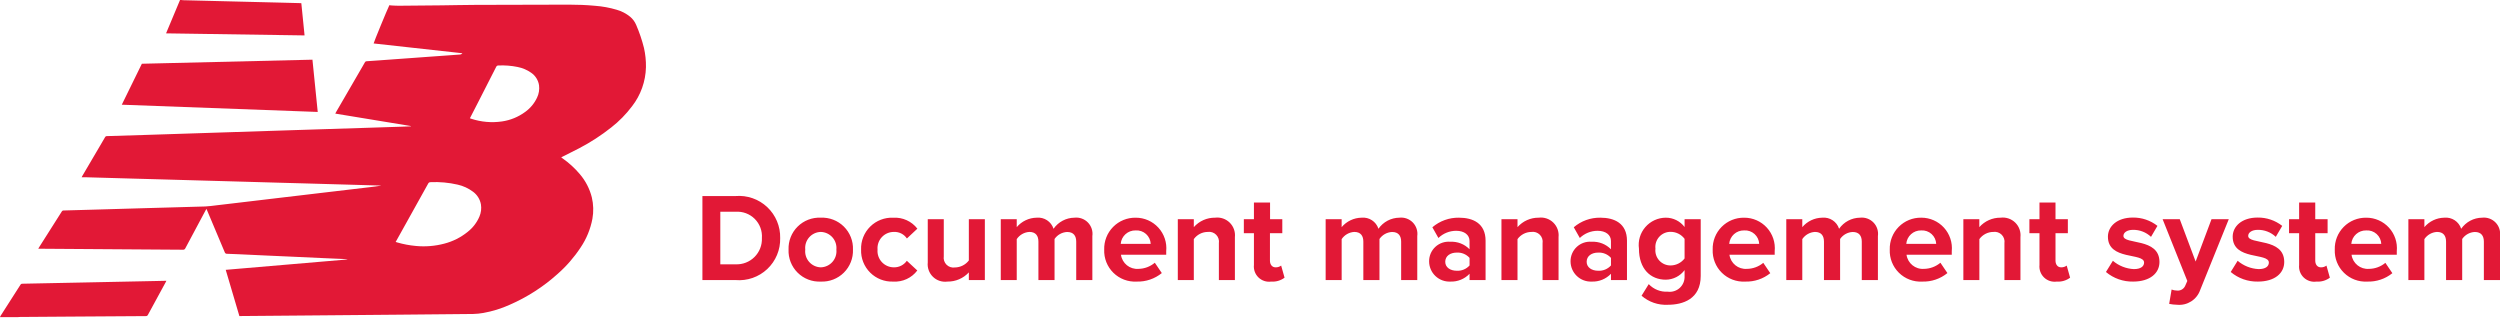
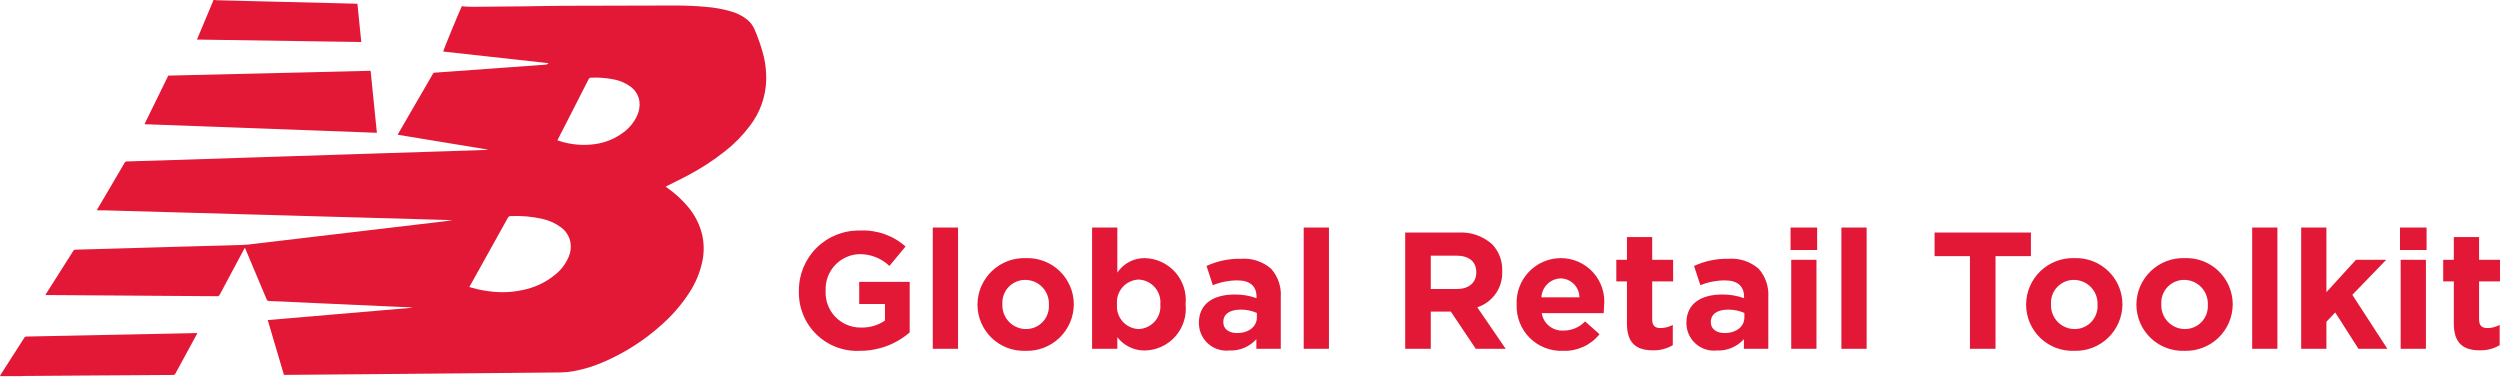
- <svg xmlns="http://www.w3.org/2000/svg" width="178.527" height="22.645" viewBox="0 0 178.527 22.645">
-   <g id="Group_16" data-name="Group 16" transform="translate(-158.434 -1135)">
-     <g id="Group_15" data-name="Group 15" transform="translate(158.434 1135)">
-       <path id="Path_12" data-name="Path 12" d="M2.961,0A2.935,2.935,0,0,0,6.147-3,2.942,2.942,0,0,0,2.961-6H.594V0Zm0-1.125H1.872V-4.878H2.961A1.757,1.757,0,0,1,4.842-3,1.8,1.8,0,0,1,2.961-1.125ZM9.045.108a2.206,2.206,0,0,0,2.3-2.286,2.2,2.2,0,0,0-2.3-2.277,2.2,2.2,0,0,0-2.3,2.277A2.2,2.2,0,0,0,9.045.108Zm0-1.017A1.144,1.144,0,0,1,7.938-2.178a1.141,1.141,0,0,1,1.107-1.26,1.147,1.147,0,0,1,1.116,1.26A1.15,1.15,0,0,1,9.045-.909ZM14.22.108a2,2,0,0,0,1.719-.792l-.747-.693a1.1,1.1,0,0,1-.918.468A1.169,1.169,0,0,1,13.1-2.178a1.162,1.162,0,0,1,1.179-1.26,1.054,1.054,0,0,1,.918.468l.747-.7a2.023,2.023,0,0,0-1.719-.783,2.2,2.2,0,0,0-2.3,2.277A2.207,2.207,0,0,0,14.22.108ZM20.763,0V-4.347H19.62V-1.4a1.28,1.28,0,0,1-.99.5.7.7,0,0,1-.8-.8V-4.347H16.686V-1.26A1.245,1.245,0,0,0,18.09.108a2.035,2.035,0,0,0,1.53-.657V0ZM28.44,0V-3.141a1.16,1.16,0,0,0-1.278-1.314,1.845,1.845,0,0,0-1.494.792,1.15,1.15,0,0,0-1.206-.792,1.9,1.9,0,0,0-1.422.675v-.567H21.9V0H23.04V-2.925a1.167,1.167,0,0,1,.9-.513c.468,0,.648.288.648.693V0H25.74V-2.934a1.154,1.154,0,0,1,.9-.5c.468,0,.648.288.648.693V0Zm3.168.108A2.71,2.71,0,0,0,33.4-.5l-.5-.738A1.852,1.852,0,0,1,31.734-.8a1.171,1.171,0,0,1-1.251-1.008h3.231v-.252a2.18,2.18,0,0,0-2.178-2.394,2.212,2.212,0,0,0-2.25,2.277A2.2,2.2,0,0,0,31.608.108Zm1-2.691H30.465a1.045,1.045,0,0,1,1.071-.963A1.007,1.007,0,0,1,32.607-2.583ZM38.619,0V-3.069a1.264,1.264,0,0,0-1.413-1.386,1.99,1.99,0,0,0-1.521.675v-.567H34.542V0h1.143V-2.925a1.238,1.238,0,0,1,.99-.513.705.705,0,0,1,.8.81V0Zm2.592.108a1.411,1.411,0,0,0,.954-.279l-.243-.864a.624.624,0,0,1-.4.126c-.252,0-.4-.207-.4-.477V-3.348h.882v-1H41.13V-5.535H39.978v1.188h-.72v1h.72V-1.08A1.086,1.086,0,0,0,41.211.108ZM51.642,0V-3.141a1.16,1.16,0,0,0-1.278-1.314,1.845,1.845,0,0,0-1.494.792,1.15,1.15,0,0,0-1.206-.792,1.9,1.9,0,0,0-1.422.675v-.567H45.1V0h1.143V-2.925a1.167,1.167,0,0,1,.9-.513c.468,0,.648.288.648.693V0h1.152V-2.934a1.154,1.154,0,0,1,.9-.5c.468,0,.648.288.648.693V0ZM56.52,0V-2.808c0-1.251-.909-1.647-1.9-1.647a2.852,2.852,0,0,0-1.9.684l.432.765a1.829,1.829,0,0,1,1.269-.513c.576,0,.954.288.954.729V-2.2A1.788,1.788,0,0,0,54-2.736a1.391,1.391,0,0,0-1.512,1.4A1.448,1.448,0,0,0,54,.108,1.8,1.8,0,0,0,55.377-.45V0ZM54.459-.666c-.45,0-.819-.234-.819-.639,0-.423.369-.657.819-.657a1.143,1.143,0,0,1,.918.378v.54A1.143,1.143,0,0,1,54.459-.666ZM61.731,0V-3.069a1.264,1.264,0,0,0-1.413-1.386A1.99,1.99,0,0,0,58.8-3.78v-.567H57.654V0H58.8V-2.925a1.238,1.238,0,0,1,.99-.513.705.705,0,0,1,.8.81V0Zm4.887,0V-2.808c0-1.251-.909-1.647-1.9-1.647a2.852,2.852,0,0,0-1.9.684l.432.765a1.829,1.829,0,0,1,1.269-.513c.576,0,.954.288.954.729V-2.2A1.788,1.788,0,0,0,64.1-2.736a1.391,1.391,0,0,0-1.512,1.4A1.448,1.448,0,0,0,64.1.108,1.8,1.8,0,0,0,65.475-.45V0ZM64.557-.666c-.45,0-.819-.234-.819-.639,0-.423.369-.657.819-.657a1.143,1.143,0,0,1,.918.378v.54A1.143,1.143,0,0,1,64.557-.666Zm4.977,2.43c1.071,0,2.349-.4,2.349-2.061v-4.05H70.731v.558a1.674,1.674,0,0,0-1.341-.666,1.945,1.945,0,0,0-1.917,2.214c0,1.449.828,2.214,1.917,2.214a1.693,1.693,0,0,0,1.341-.684V-.27a1.063,1.063,0,0,1-1.2,1.1,1.728,1.728,0,0,1-1.359-.54l-.513.828A2.634,2.634,0,0,0,69.534,1.764Zm.216-2.808a1.078,1.078,0,0,1-1.1-1.2,1.078,1.078,0,0,1,1.1-1.2,1.239,1.239,0,0,1,.981.5v1.4A1.266,1.266,0,0,1,69.75-1.044ZM75.06.108a2.71,2.71,0,0,0,1.791-.6l-.5-.738A1.852,1.852,0,0,1,75.186-.8a1.171,1.171,0,0,1-1.251-1.008h3.231v-.252a2.18,2.18,0,0,0-2.178-2.394,2.212,2.212,0,0,0-2.25,2.277A2.2,2.2,0,0,0,75.06.108Zm1-2.691H73.917a1.045,1.045,0,0,1,1.071-.963A1.007,1.007,0,0,1,76.059-2.583ZM84.537,0V-3.141a1.16,1.16,0,0,0-1.278-1.314,1.845,1.845,0,0,0-1.494.792,1.15,1.15,0,0,0-1.206-.792,1.9,1.9,0,0,0-1.422.675v-.567H77.994V0h1.143V-2.925a1.167,1.167,0,0,1,.9-.513c.468,0,.648.288.648.693V0h1.152V-2.934a1.154,1.154,0,0,1,.9-.5c.468,0,.648.288.648.693V0Zm3.168.108A2.71,2.71,0,0,0,89.5-.5l-.5-.738A1.852,1.852,0,0,1,87.831-.8,1.171,1.171,0,0,1,86.58-1.809h3.231v-.252a2.18,2.18,0,0,0-2.178-2.394,2.212,2.212,0,0,0-2.25,2.277A2.2,2.2,0,0,0,87.705.108Zm1-2.691H86.562a1.045,1.045,0,0,1,1.071-.963A1.007,1.007,0,0,1,88.7-2.583ZM94.716,0V-3.069A1.264,1.264,0,0,0,93.3-4.455a1.99,1.99,0,0,0-1.521.675v-.567H90.639V0h1.143V-2.925a1.238,1.238,0,0,1,.99-.513.705.705,0,0,1,.8.81V0Zm2.592.108a1.411,1.411,0,0,0,.954-.279l-.243-.864a.624.624,0,0,1-.4.126c-.252,0-.4-.207-.4-.477V-3.348h.882v-1h-.882V-5.535H96.075v1.188h-.72v1h.72V-1.08A1.086,1.086,0,0,0,97.308.108Zm5.454,0c1.206,0,1.881-.6,1.881-1.4,0-1.755-2.574-1.215-2.574-1.863,0-.243.27-.432.684-.432a1.834,1.834,0,0,1,1.287.5l.459-.783a2.777,2.777,0,0,0-1.755-.594c-1.143,0-1.782.639-1.782,1.368,0,1.71,2.583,1.125,2.583,1.845,0,.27-.234.468-.729.468a2.488,2.488,0,0,1-1.5-.594l-.495.8A2.926,2.926,0,0,0,102.762.108ZM105.336,1.7a3.124,3.124,0,0,0,.567.063A1.579,1.579,0,0,0,107.55.711l2.043-5.058H108.36l-1.134,3.024-1.134-3.024h-1.224l1.764,4.41-.162.369a.577.577,0,0,1-.6.315.988.988,0,0,1-.36-.072ZM111.672.108c1.206,0,1.881-.6,1.881-1.4,0-1.755-2.574-1.215-2.574-1.863,0-.243.27-.432.684-.432a1.834,1.834,0,0,1,1.287.5l.459-.783a2.777,2.777,0,0,0-1.755-.594c-1.143,0-1.782.639-1.782,1.368,0,1.71,2.583,1.125,2.583,1.845,0,.27-.234.468-.729.468a2.488,2.488,0,0,1-1.5-.594l-.495.8A2.926,2.926,0,0,0,111.672.108Zm4.185,0a1.411,1.411,0,0,0,.954-.279l-.243-.864a.624.624,0,0,1-.4.126c-.252,0-.4-.207-.4-.477V-3.348h.882v-1h-.882V-5.535h-1.152v1.188h-.72v1h.72V-1.08A1.086,1.086,0,0,0,115.857.108Zm3.627,0a2.71,2.71,0,0,0,1.791-.6l-.5-.738A1.852,1.852,0,0,1,119.61-.8a1.171,1.171,0,0,1-1.251-1.008h3.231v-.252a2.18,2.18,0,0,0-2.178-2.394,2.212,2.212,0,0,0-2.25,2.277A2.2,2.2,0,0,0,119.484.108Zm1-2.691h-2.142a1.045,1.045,0,0,1,1.071-.963A1.007,1.007,0,0,1,120.483-2.583ZM128.961,0V-3.141a1.16,1.16,0,0,0-1.278-1.314,1.845,1.845,0,0,0-1.494.792,1.15,1.15,0,0,0-1.206-.792,1.9,1.9,0,0,0-1.422.675v-.567h-1.143V0h1.143V-2.925a1.167,1.167,0,0,1,.9-.513c.468,0,.648.288.648.693V0h1.152V-2.934a1.154,1.154,0,0,1,.9-.5c.468,0,.648.288.648.693V0Z" transform="translate(49.566 20)" fill="#e21836" />
-       <g id="q8PeLx.tif">
-         <g id="Group_3" data-name="Group 3">
-           <path id="Path_8" data-name="Path 8" d="M-1677-1838.628a.686.686,0,0,1,.041-.09q.709-1.109,1.418-2.217a.147.147,0,0,1,.139-.077c.361-.005.722-.015,1.083-.022l3.432-.069,4.889-.1.769-.017h.11c-.021.042-.034.072-.05.1q-.634,1.164-1.267,2.329a.153.153,0,0,1-.157.091q-2.724.016-5.447.036l-3.554.026c-.043,0-.087.008-.13.011Z" transform="translate(1677 1861.273)" fill="#e21836" />
-           <path id="Path_9" data-name="Path 9" d="M-504.476-3821c.043.005.086.014.13.015l2.8.07,4.078.1,1.467.038.1.006.231,2.3-9.891-.147,1-2.387Z" transform="translate(517.419 3821)" fill="#e21836" />
-           <path id="Path_10" data-name="Path 10" d="M-1377.374-3785.335l-6.34-.7c.009-.088.962-2.4,1.123-2.731.049.006.1.016.154.018.172.008.344.021.516.02q1.534-.011,3.068-.028c.8-.009,1.6-.03,2.4-.033q3.347-.014,6.694-.017c.621,0,1.242.024,1.861.082a7.3,7.3,0,0,1,1.54.282,2.669,2.669,0,0,1,.962.5,1.537,1.537,0,0,1,.429.58,10.614,10.614,0,0,1,.558,1.646,5.753,5.753,0,0,1,.142,1.375,4.727,4.727,0,0,1-.994,2.793,8.078,8.078,0,0,1-1.486,1.513,14.466,14.466,0,0,1-2.272,1.476c-.4.211-.8.4-1.2.606l-.1.051c.042.031.076.058.11.083a6.448,6.448,0,0,1,1.215,1.11,4.088,4.088,0,0,1,.862,1.666,3.765,3.765,0,0,1,.042,1.527,5.475,5.475,0,0,1-.844,2.054,9.387,9.387,0,0,1-1.658,1.9,12.675,12.675,0,0,1-3.4,2.186,8.011,8.011,0,0,1-1.889.586,4.815,4.815,0,0,1-.724.073c-1.711.021-3.423.033-5.134.049l-6.988.061-4.466.038h-.108l-.975-3.3,8.684-.741v-.013c-.052-.005-.1-.013-.156-.015l-1.588-.069-2.458-.113-1.467-.065-2.144-.1c-.26-.012-.519-.025-.779-.03a.156.156,0,0,1-.163-.112q-.625-1.493-1.257-2.984c-.014-.033-.029-.066-.05-.112-.027.048-.047.083-.066.118q-.722,1.347-1.442,2.7a.164.164,0,0,1-.171.1q-5.109-.038-10.218-.071c-.033,0-.065,0-.11,0,.02-.036.031-.062.047-.087q.816-1.286,1.632-2.573a.138.138,0,0,1,.13-.071q1.058-.027,2.115-.059l3.877-.112,1.66-.046c.82-.022,1.64-.04,2.46-.07.266-.01.53-.051.8-.082.375-.043.75-.089,1.126-.133l1.276-.151,1.116-.133,1.307-.155,1.276-.15,1.286-.153,1.106-.13,1.3-.154,1.106-.13c.288-.034.576-.069.864-.115-.019,0-.038-.006-.057-.007l-2.024-.058-3.523-.1-1.609-.044-3.523-.1-1.6-.044-3.533-.1-1.6-.044-3.533-.1c-.121,0-.243,0-.387,0,.026-.05.041-.081.058-.111l1.246-2.121c.123-.209.249-.417.368-.629a.14.14,0,0,1,.135-.08q1.417-.041,2.834-.087l3.806-.123,2.469-.08,3.806-.123,2.48-.08,3.168-.1,2.48-.08.667-.024a.037.037,0,0,0,0-.011.016.016,0,0,0-.008-.006.215.215,0,0,0-.038-.012l-5.357-.882c.019-.038.034-.069.051-.1l1.905-3.284c.054-.094.11-.186.161-.281a.121.121,0,0,1,.11-.073c.306-.02.613-.042.919-.064l1.292-.094.949-.068,1.292-.094,1.232-.088c.337-.024.673-.051,1.01-.073A.234.234,0,0,0-1377.374-3785.335Zm-4.765,13.463c.008.008.011.015.017.017.032.012.063.023.1.032a7.1,7.1,0,0,0,1.33.25,5.762,5.762,0,0,0,2.026-.167,4.392,4.392,0,0,0,1.676-.847,2.759,2.759,0,0,0,.833-1.091,1.573,1.573,0,0,0,.106-.863,1.439,1.439,0,0,0-.565-.906,2.883,2.883,0,0,0-1.1-.507,7.174,7.174,0,0,0-1.939-.175.177.177,0,0,0-.169.11q-1.125,2.026-2.255,4.05C-1382.1-3771.936-1382.122-3771.9-1382.138-3771.872Zm5.3-8.821c.037.014.064.027.093.035a4.805,4.805,0,0,0,2.2.192,3.677,3.677,0,0,0,1.658-.682,2.612,2.612,0,0,0,.848-1.026,1.565,1.565,0,0,0,.139-.868,1.326,1.326,0,0,0-.561-.9,2.517,2.517,0,0,0-.97-.413,5.548,5.548,0,0,0-1.369-.107.159.159,0,0,0-.162.1q-.654,1.291-1.315,2.578Z" transform="translate(1410.395 3789.138)" fill="#e21836" />
-           <path id="Path_11" data-name="Path 11" d="M-804.307-3396.446l-13.992-.517,1.434-2.925,12.181-.29Z" transform="translate(826.996 3404.44)" fill="#e21836" />
-         </g>
-       </g>
+ <svg xmlns="http://www.w3.org/2000/svg" id="nb-logo" width="150.506" height="22.645" viewBox="0 0 150.506 22.645">
+   <path id="Path_22" data-name="Path 22" d="M4.21.12A4.544,4.544,0,0,0,7.2-.99V-4.03H4.16V-2.7H5.71v1a2.457,2.457,0,0,1-1.45.42A2.1,2.1,0,0,1,2.14-3.5v-.02A2.1,2.1,0,0,1,4.15-5.7a2.578,2.578,0,0,1,1.83.71l.97-1.17A3.843,3.843,0,0,0,4.2-7.12,3.593,3.593,0,0,0,.53-3.5v.02A3.5,3.5,0,0,0,4.21.12ZM8.59,0h1.52V-7.3H8.59Zm5.58.12a2.813,2.813,0,0,0,2.91-2.79v-.02a2.786,2.786,0,0,0-2.89-2.77,2.813,2.813,0,0,0-2.91,2.79v.02A2.786,2.786,0,0,0,14.17.12Zm.02-1.31a1.424,1.424,0,0,1-1.41-1.48v-.02a1.373,1.373,0,0,1,1.39-1.46,1.424,1.424,0,0,1,1.41,1.48v.02A1.373,1.373,0,0,1,14.19-1.19ZM21.37.1a2.512,2.512,0,0,0,2.44-2.77v-.02a2.523,2.523,0,0,0-2.44-2.77,1.968,1.968,0,0,0-1.67.87V-7.3H18.18V0H19.7V-.7A2.058,2.058,0,0,0,21.37.1Zm-.39-1.29a1.36,1.36,0,0,1-1.3-1.48v-.02a1.36,1.36,0,0,1,1.3-1.48,1.367,1.367,0,0,1,1.31,1.48v.02A1.361,1.361,0,0,1,20.98-1.19ZM26.45.1a2.061,2.061,0,0,0,1.62-.68V0h1.47V-3.11a2.336,2.336,0,0,0-.58-1.71,2.475,2.475,0,0,0-1.81-.6,4.729,4.729,0,0,0-2.08.43l.38,1.16a3.943,3.943,0,0,1,1.48-.29c.76,0,1.15.35,1.15.98v.09a3.809,3.809,0,0,0-1.31-.22c-1.27,0-2.16.54-2.16,1.71v.02A1.658,1.658,0,0,0,26.45.1Zm.46-1.05c-.49,0-.83-.24-.83-.65v-.02c0-.48.4-.74,1.05-.74a2.357,2.357,0,0,1,.97.2v.27C28.1-1.34,27.62-.95,26.91-.95ZM30.92,0h1.52V-7.3H30.92Zm6.11,0h1.54V-2.24h1.21L41.28,0h1.8L41.37-2.5a2.174,2.174,0,0,0,1.5-2.17v-.02a2.2,2.2,0,0,0-.6-1.6A2.79,2.79,0,0,0,40.23-7h-3.2Zm1.54-3.6V-5.61H40.1c.75,0,1.21.34,1.21,1v.02c0,.59-.43.99-1.18.99ZM46.54.12a2.681,2.681,0,0,0,2.19-1l-.87-.77a1.757,1.757,0,0,1-1.3.55,1.243,1.243,0,0,1-1.31-1.05h3.73c.01-.14.02-.28.02-.4a2.61,2.61,0,0,0-2.61-2.91,2.669,2.669,0,0,0-2.65,2.79v.02A2.681,2.681,0,0,0,46.54.12ZM45.23-3.1a1.2,1.2,0,0,1,1.16-1.14A1.15,1.15,0,0,1,47.52-3.1ZM51.94.09a2.241,2.241,0,0,0,1.2-.31V-1.44a1.546,1.546,0,0,1-.75.19c-.34,0-.49-.17-.49-.52V-4.06h1.26v-1.3H51.9V-6.73H50.38v1.37h-.64v1.3h.64v2.54C50.38-.28,51.01.09,51.94.09ZM55.8.1a2.061,2.061,0,0,0,1.62-.68V0h1.47V-3.11a2.336,2.336,0,0,0-.58-1.71,2.475,2.475,0,0,0-1.81-.6,4.729,4.729,0,0,0-2.08.43l.38,1.16a3.943,3.943,0,0,1,1.48-.29c.76,0,1.15.35,1.15.98v.09a3.809,3.809,0,0,0-1.31-.22c-1.27,0-2.16.54-2.16,1.71v.02A1.658,1.658,0,0,0,55.8.1Zm.46-1.05c-.49,0-.83-.24-.83-.65v-.02c0-.48.4-.74,1.05-.74a2.357,2.357,0,0,1,.97.2v.27C57.45-1.34,56.97-.95,56.26-.95Zm3.97-5h1.6V-7.3h-1.6ZM60.27,0h1.52V-5.36H60.27Zm3.02,0h1.52V-7.3H63.29Zm7.74,0h1.54V-5.58H74.7V-7H68.9v1.42h2.13ZM77.3.12a2.813,2.813,0,0,0,2.91-2.79v-.02a2.786,2.786,0,0,0-2.89-2.77,2.813,2.813,0,0,0-2.91,2.79v.02A2.786,2.786,0,0,0,77.3.12Zm.02-1.31a1.424,1.424,0,0,1-1.41-1.48v-.02A1.373,1.373,0,0,1,77.3-4.15a1.424,1.424,0,0,1,1.41,1.48v.02A1.373,1.373,0,0,1,77.32-1.19ZM83.94.12a2.813,2.813,0,0,0,2.91-2.79v-.02a2.786,2.786,0,0,0-2.89-2.77,2.813,2.813,0,0,0-2.91,2.79v.02A2.786,2.786,0,0,0,83.94.12Zm.02-1.31a1.424,1.424,0,0,1-1.41-1.48v-.02a1.373,1.373,0,0,1,1.39-1.46,1.424,1.424,0,0,1,1.41,1.48v.02A1.373,1.373,0,0,1,83.96-1.19ZM88.02,0h1.52V-7.3H88.02Zm2.95,0h1.52V-1.63l.53-.56L94.42,0h1.74L94.05-3.25l2.04-2.11H94.27L92.49-3.41V-7.3H90.97Zm5.95-5.95h1.6V-7.3h-1.6ZM96.96,0h1.52V-5.36H96.96Zm4.76.09a2.241,2.241,0,0,0,1.2-.31V-1.44a1.546,1.546,0,0,1-.75.19c-.34,0-.49-.17-.49-.52V-4.06h1.26v-1.3h-1.26V-6.73h-1.52v1.37h-.64v1.3h.64v2.54C100.16-.28,100.79.09,101.72.09Z" transform="translate(47.566 21)" fill="#e21836" />
+   <g id="q8PeLx.tif">
+     <g id="Group_3" data-name="Group 3">
+       <path id="Path_8" data-name="Path 8" d="M-1677-1838.628a.686.686,0,0,1,.041-.09q.709-1.109,1.418-2.217a.147.147,0,0,1,.139-.077c.361-.005.722-.015,1.083-.022l3.432-.069,4.889-.1.769-.017h.11c-.021.042-.034.072-.05.1q-.634,1.164-1.267,2.329a.153.153,0,0,1-.157.091q-2.724.016-5.447.036l-3.554.026c-.043,0-.087.008-.13.011Z" transform="translate(1677 1861.273)" fill="#e21836" />
+       <path id="Path_9" data-name="Path 9" d="M-504.476-3821c.043.005.086.014.13.015l2.8.07,4.078.1,1.467.038.1.006.231,2.3-9.891-.147,1-2.387Z" transform="translate(517.419 3821)" fill="#e21836" />
+       <path id="Path_10" data-name="Path 10" d="M-1377.374-3785.335l-6.34-.7c.009-.088.962-2.4,1.123-2.731.049.006.1.016.154.018.172.008.344.021.516.02q1.534-.011,3.068-.028c.8-.009,1.6-.03,2.4-.033q3.347-.014,6.694-.017c.621,0,1.242.024,1.861.082a7.3,7.3,0,0,1,1.54.282,2.669,2.669,0,0,1,.962.5,1.537,1.537,0,0,1,.429.58,10.614,10.614,0,0,1,.558,1.646,5.753,5.753,0,0,1,.142,1.375,4.727,4.727,0,0,1-.994,2.793,8.078,8.078,0,0,1-1.486,1.513,14.466,14.466,0,0,1-2.272,1.476c-.4.211-.8.4-1.2.606l-.1.051c.042.031.076.058.11.083a6.448,6.448,0,0,1,1.215,1.11,4.088,4.088,0,0,1,.862,1.666,3.765,3.765,0,0,1,.042,1.527,5.475,5.475,0,0,1-.844,2.054,9.387,9.387,0,0,1-1.658,1.9,12.675,12.675,0,0,1-3.4,2.186,8.011,8.011,0,0,1-1.889.586,4.815,4.815,0,0,1-.724.073c-1.711.021-3.423.033-5.134.049l-6.988.061-4.466.038h-.108l-.975-3.3,8.684-.741v-.013c-.052-.005-.1-.013-.156-.015l-1.588-.069-2.458-.113-1.467-.065-2.144-.1c-.26-.012-.519-.025-.779-.03a.156.156,0,0,1-.163-.112q-.625-1.493-1.257-2.984c-.014-.033-.029-.066-.05-.112-.027.048-.047.083-.066.118q-.722,1.347-1.442,2.7a.164.164,0,0,1-.171.1q-5.109-.038-10.218-.071c-.033,0-.065,0-.11,0,.02-.036.031-.062.047-.087q.816-1.286,1.632-2.573a.138.138,0,0,1,.13-.071q1.058-.027,2.115-.059l3.877-.112,1.66-.046c.82-.022,1.64-.04,2.46-.07.266-.01.53-.051.8-.082.375-.043.75-.089,1.126-.133l1.276-.151,1.116-.133,1.307-.155,1.276-.15,1.286-.153,1.106-.13,1.3-.154,1.106-.13c.288-.034.576-.069.864-.115-.019,0-.038-.006-.057-.007l-2.024-.058-3.523-.1-1.609-.044-3.523-.1-1.6-.044-3.533-.1-1.6-.044-3.533-.1c-.121,0-.243,0-.387,0,.026-.05.041-.081.058-.111l1.246-2.121c.123-.209.249-.417.368-.629a.14.14,0,0,1,.135-.08q1.417-.041,2.834-.087l3.806-.123,2.469-.08,3.806-.123,2.48-.08,3.168-.1,2.48-.08.667-.024a.037.037,0,0,0,0-.011.016.016,0,0,0-.008-.006.215.215,0,0,0-.038-.012l-5.357-.882c.019-.038.034-.069.051-.1l1.905-3.284c.054-.094.11-.186.161-.281a.121.121,0,0,1,.11-.073c.306-.02.613-.042.919-.064l1.292-.094.949-.068,1.292-.094,1.232-.088c.337-.024.673-.051,1.01-.073A.234.234,0,0,0-1377.374-3785.335Zm-4.765,13.463c.008.008.011.015.017.017.032.012.063.023.1.032a7.1,7.1,0,0,0,1.33.25,5.762,5.762,0,0,0,2.026-.167,4.392,4.392,0,0,0,1.676-.847,2.759,2.759,0,0,0,.833-1.091,1.573,1.573,0,0,0,.106-.863,1.439,1.439,0,0,0-.565-.906,2.883,2.883,0,0,0-1.1-.507,7.174,7.174,0,0,0-1.939-.175.177.177,0,0,0-.169.11q-1.125,2.026-2.255,4.05C-1382.1-3771.936-1382.122-3771.9-1382.138-3771.872Zm5.3-8.821c.037.014.064.027.093.035a4.805,4.805,0,0,0,2.2.192,3.677,3.677,0,0,0,1.658-.682,2.612,2.612,0,0,0,.848-1.026,1.565,1.565,0,0,0,.139-.868,1.326,1.326,0,0,0-.561-.9,2.517,2.517,0,0,0-.97-.413,5.548,5.548,0,0,0-1.369-.107.159.159,0,0,0-.162.1q-.654,1.291-1.315,2.578Z" transform="translate(1410.395 3789.138)" fill="#e21836" />
+       <path id="Path_11" data-name="Path 11" d="M-804.307-3396.446l-13.992-.517,1.434-2.925,12.181-.29Z" transform="translate(826.996 3404.44)" fill="#e21836" />
    </g>
  </g>
</svg>
